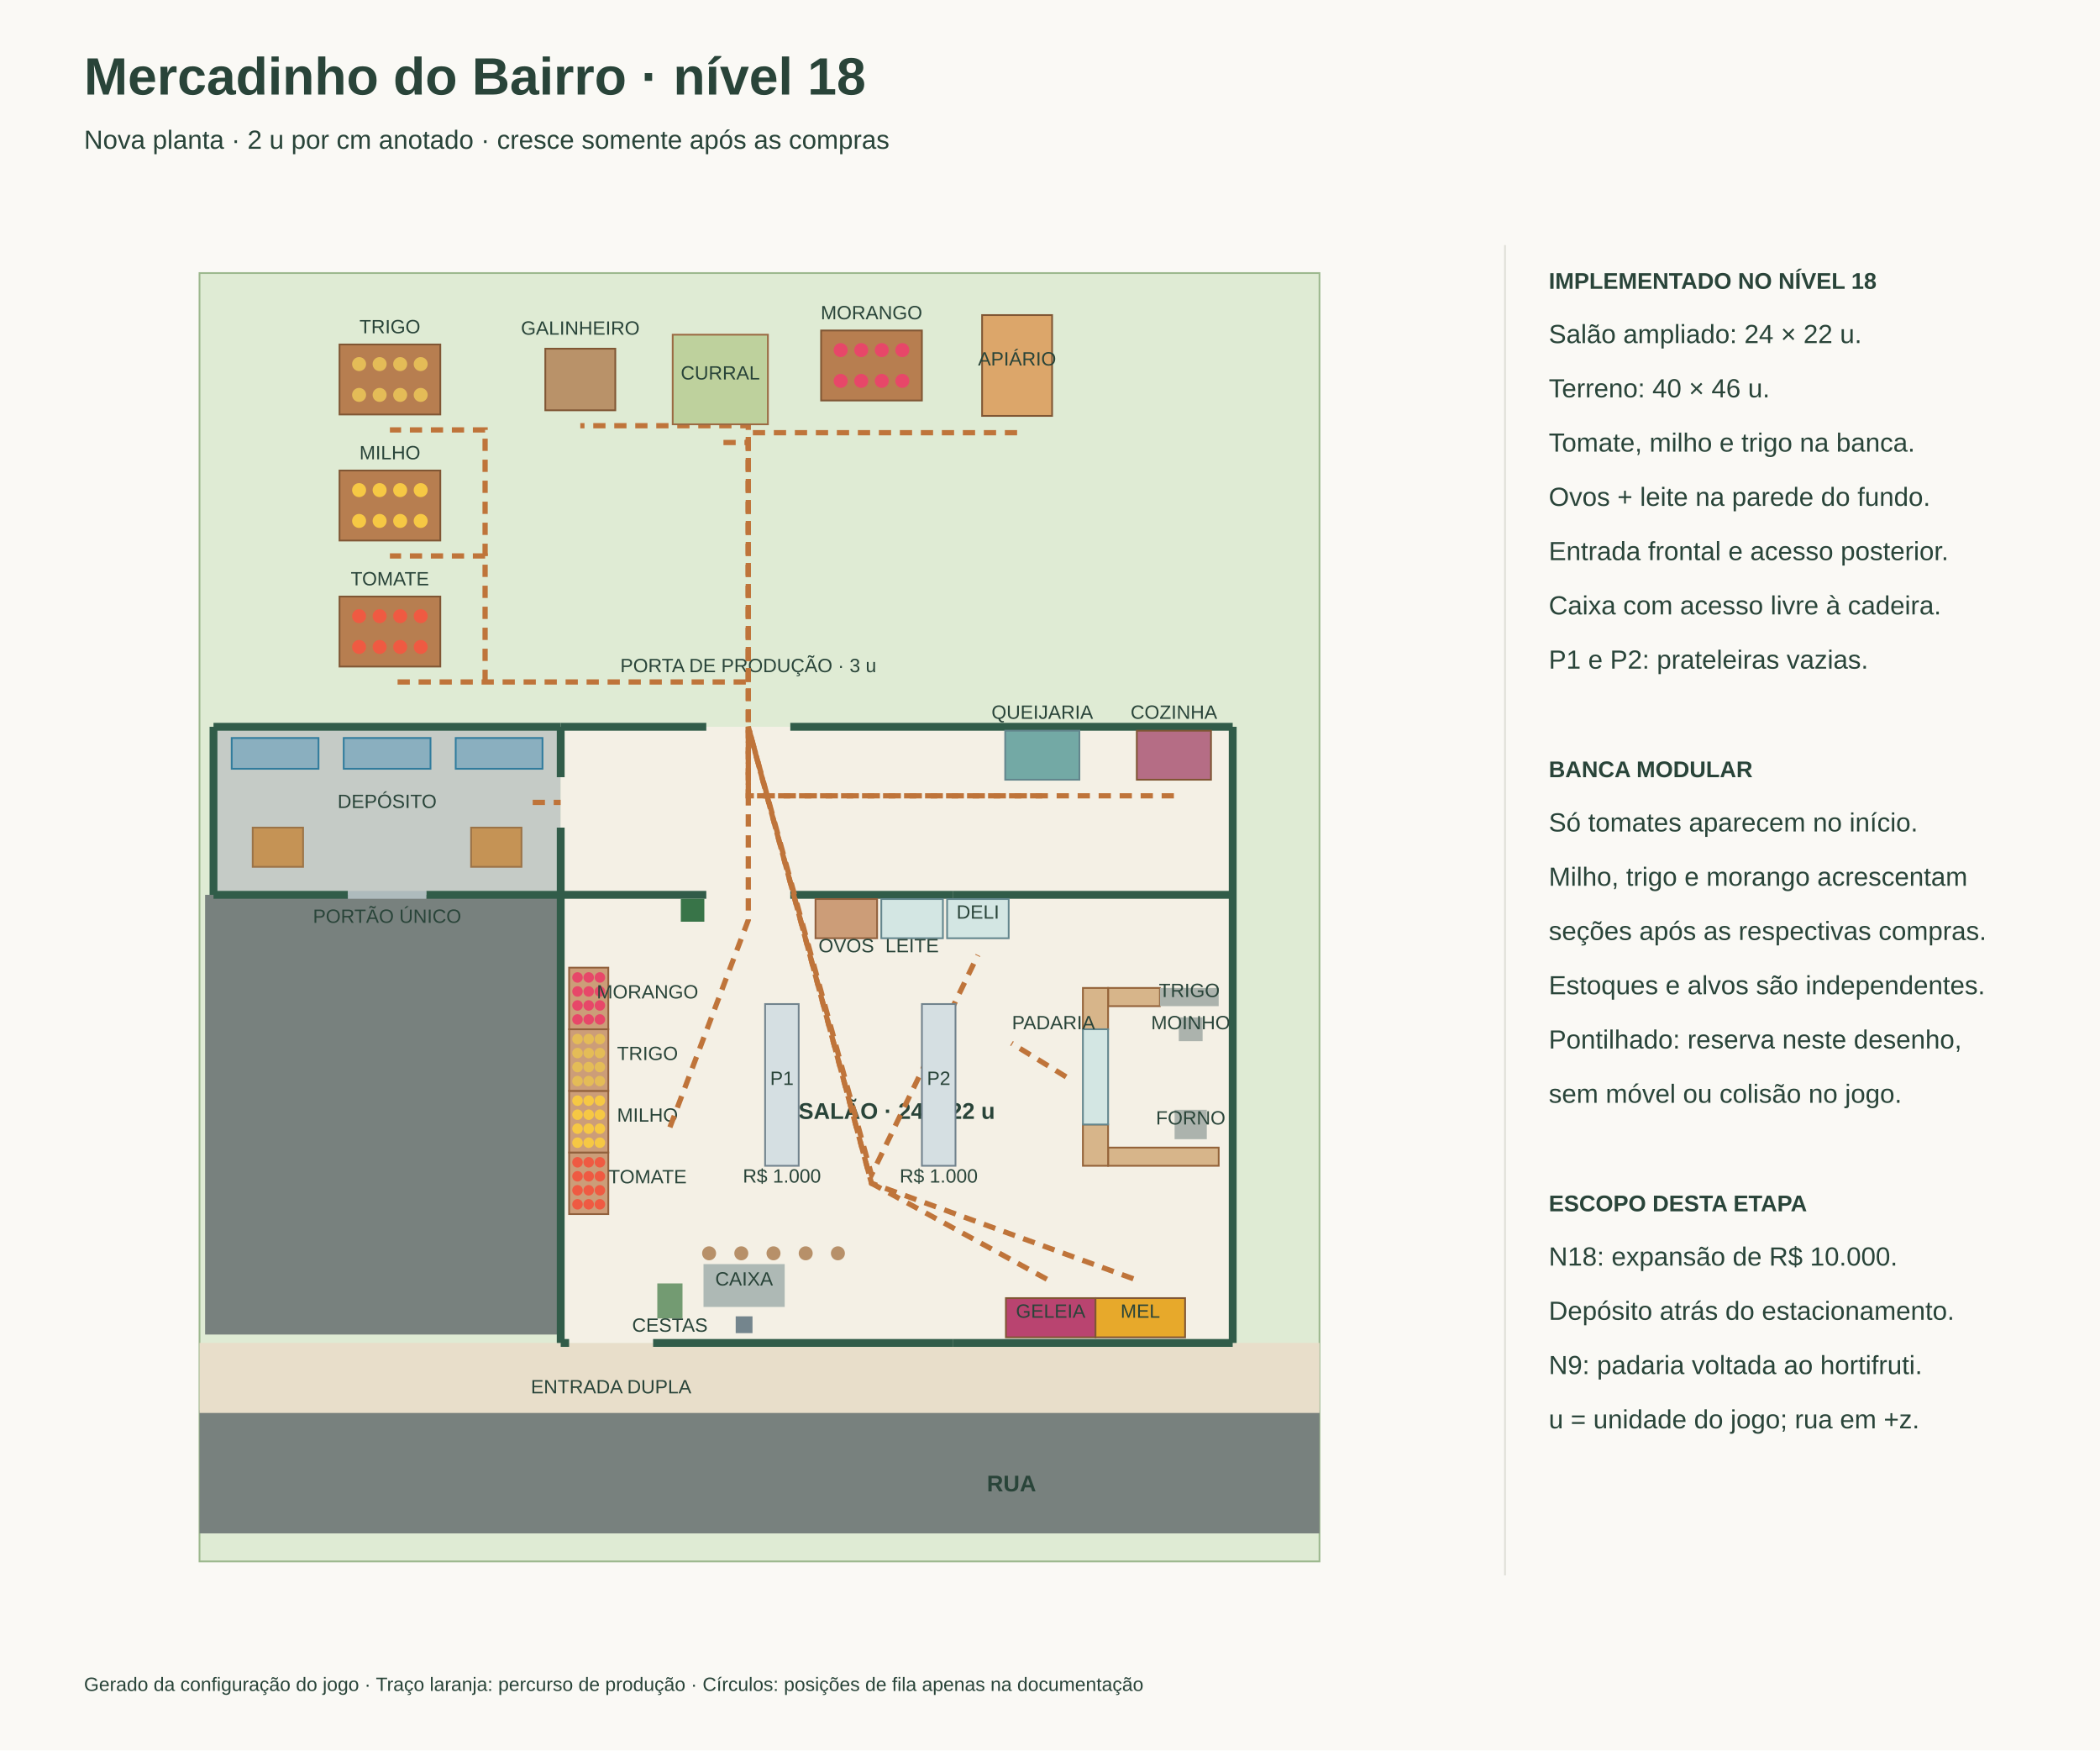
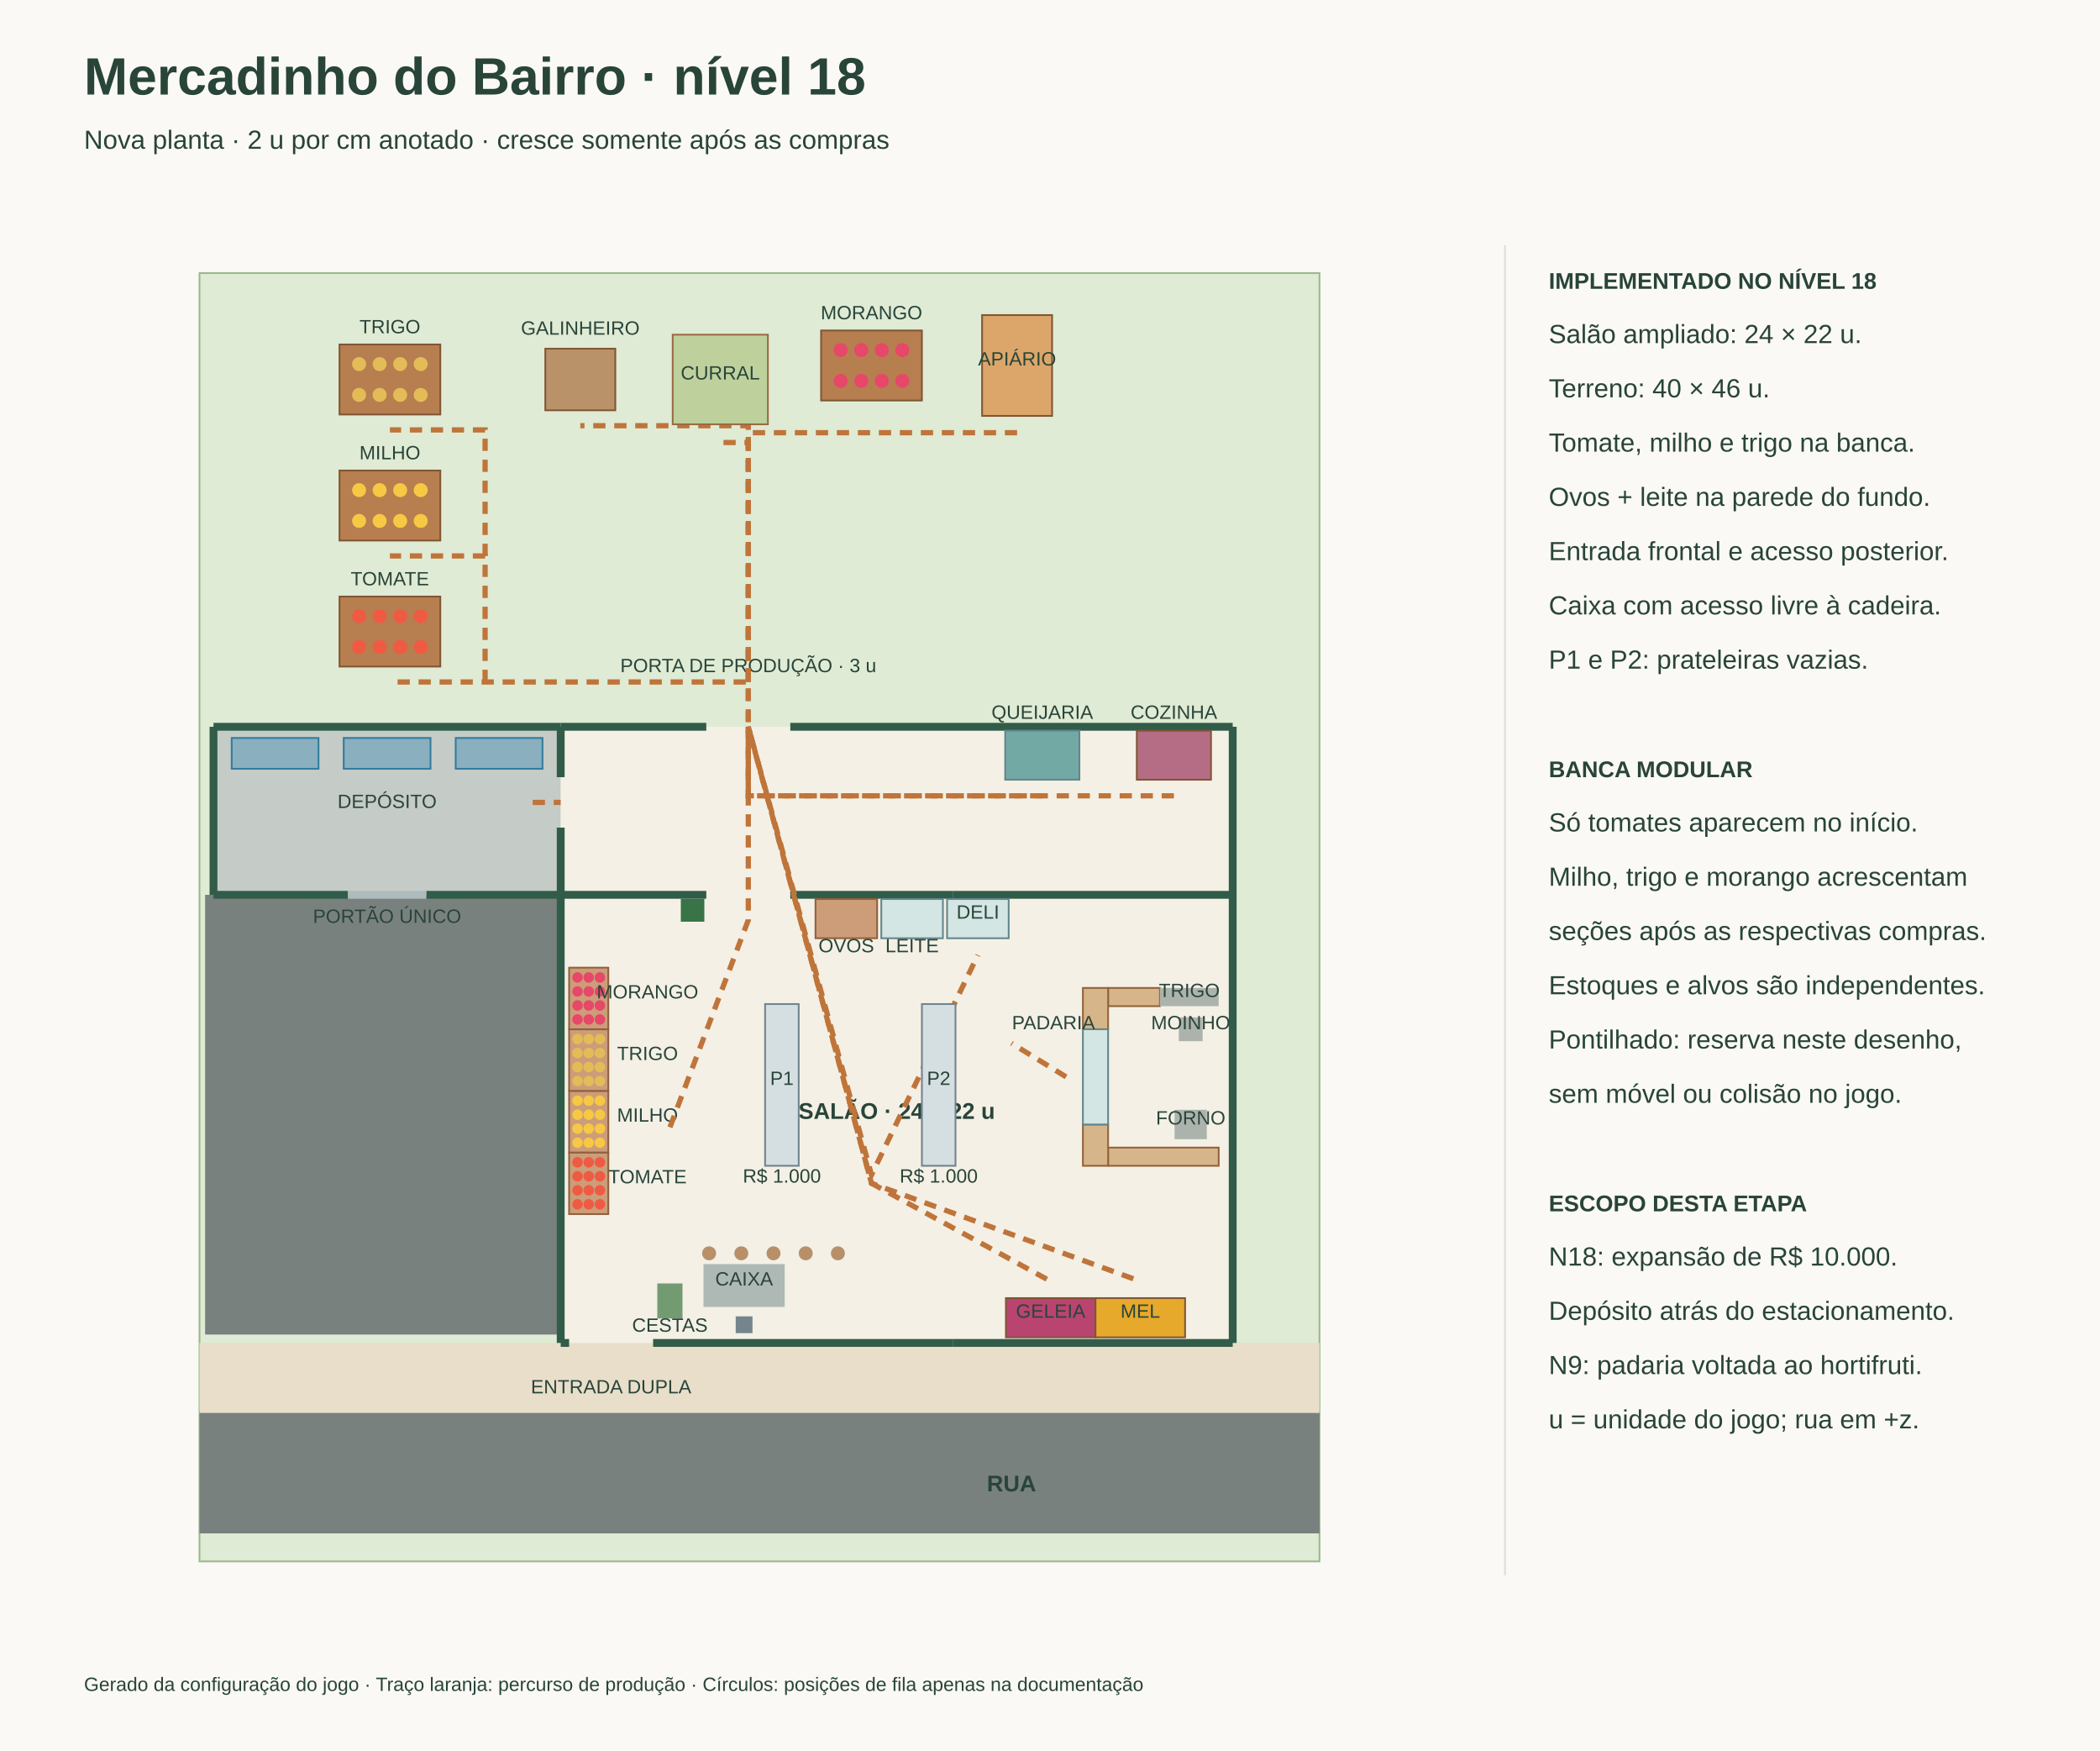
<svg xmlns="http://www.w3.org/2000/svg" width="1200" height="1000" viewBox="0 0 1200 1000" role="img" aria-labelledby="title desc">
  <style>text{font-family:Arial,sans-serif;fill:#294439}.title{font-size:30px;font-weight:bold}.label{font-size:13px;font-weight:bold}.note{font-size:15px}.small{font-size:11px}.wall{fill:#315c49}.route{fill:none;stroke:#bf743a;stroke-width:3;stroke-dasharray:7 5}</style>
  <rect width="1200" height="1000" fill="#faf9f5" />
  <text x="48" y="54" class="title">Mercadinho do Bairro · nível 18</text>
  <text x="48" y="85" class="note">Nova planta · 2 u por cm anotado · cresce somente após as compras</text>
  <rect x="114" y="156" width="640" height="736" fill="#dfebd4" stroke="#9cb88e" />
  <rect x="114" y="805.6" width="640" height="70.4" fill="#78817e" />
  <rect x="114" y="767.2" width="640" height="40" fill="#e8deca" />
  <text x="578" y="852" text-anchor="middle" class="label">RUA</text>
  <rect x="117.2" y="511.2" width="203.2" height="251.2" fill="#78817e" />
  <rect x="122" y="415.2" width="198.4" height="96" fill="#c5cbc6" />
  <rect x="122" y="412.96" width="198.4" height="4.48" fill="#315c49" />
  <rect x="119.76" y="415.2" width="4.48" height="96" fill="#315c49" />
  <rect x="122" y="508.96" width="76.8" height="4.48" fill="#315c49" />
  <rect x="243.6" y="508.96" width="76.8" height="4.48" fill="#315c49" />
  <rect x="132.4" y="421.6" width="49.6" height="17.6" fill="#8aafbf" stroke="#317c9d" />
  <rect x="196.4" y="421.6" width="49.6" height="17.6" fill="#8aafbf" stroke="#317c9d" />
  <rect x="260.4" y="421.6" width="49.6" height="17.6" fill="#8aafbf" stroke="#317c9d" />
-   <rect x="144.4" y="472.8" width="28.8" height="22.4" fill="#c59355" stroke="#9b7347" />
-   <rect x="269.2" y="472.8" width="28.8" height="22.4" fill="#c59355" stroke="#9b7347" />
  <rect x="198.8" y="508.96" width="44.8" height="4.48" fill="#aebbbd" />
  <text x="221.2" y="461.6" text-anchor="middle" class="small">DEPÓSITO</text>
  <text x="221.2" y="527.2" text-anchor="middle" class="small">PORTÃO ÚNICO</text>
  <path d="M304.4,458.4L336.4,458.4" class="route" />
  <text x="368.4" y="471.2" text-anchor="middle" class="small">PASSAGEM LIVRE</text>
  <rect x="320.4" y="415.2" width="384" height="352" fill="#f4f0e5" />
  <rect x="320.4" y="508.96" width="83.2" height="4.48" fill="#315c49" />
  <rect x="451.6" y="508.96" width="92.8" height="4.48" fill="#315c49" />
  <rect x="318.16" y="511.2" width="4.48" height="256" fill="#315c49" />
  <rect x="320.4" y="764.96" width="4.8" height="4.48" fill="#315c49" />
  <rect x="373.2" y="764.96" width="171.2" height="4.48" fill="#315c49" />
  <rect x="544.4" y="508.96" width="160" height="4.48" fill="#315c49" />
  <rect x="544.4" y="764.96" width="160" height="4.48" fill="#315c49" />
  <rect x="320.4" y="412.96" width="83.2" height="4.48" fill="#315c49" />
  <rect x="451.6" y="412.96" width="252.8" height="4.48" fill="#315c49" />
  <rect x="318.16" y="415.2" width="4.48" height="28.8" fill="#315c49" />
  <rect x="318.16" y="472.8" width="4.48" height="38.4" fill="#315c49" />
  <rect x="702.16" y="415.2" width="4.48" height="352" fill="#315c49" />
  <rect x="389.04" y="513.44" width="13.44" height="13.12" fill="#387448" />
  <rect x="375.6" y="733.2" width="14.4" height="20" fill="#739b72" />
  <text x="382.8" y="760.8" text-anchor="middle" class="small">CESTAS</text>
  <rect x="402" y="722.16" width="46.4" height="24.48" fill="#aeb9b5" />
  <text x="425.2" y="734.4" text-anchor="middle" class="small">CAIXA</text>
  <rect x="420.4" y="752" width="9.6" height="9.6" fill="#74858d" />
  <rect x="325.2" y="658.4" width="22.4" height="35.2" fill="#cc9d78" stroke="#91603c" />
  <circle cx="330" cy="664" r="3" fill="#ef5a42" />
  <circle cx="336.4" cy="664" r="3" fill="#ef5a42" />
  <circle cx="342.8" cy="664" r="3" fill="#ef5a42" />
  <circle cx="330" cy="672" r="3" fill="#ef5a42" />
  <circle cx="336.4" cy="672" r="3" fill="#ef5a42" />
  <circle cx="342.8" cy="672" r="3" fill="#ef5a42" />
  <circle cx="330" cy="680" r="3" fill="#ef5a42" />
  <circle cx="336.4" cy="680" r="3" fill="#ef5a42" />
  <circle cx="342.8" cy="680" r="3" fill="#ef5a42" />
  <circle cx="330" cy="688" r="3" fill="#ef5a42" />
  <circle cx="336.4" cy="688" r="3" fill="#ef5a42" />
  <circle cx="342.8" cy="688" r="3" fill="#ef5a42" />
  <text x="370" y="676" text-anchor="middle" class="small">TOMATE</text>
  <rect x="194" y="340.8" width="57.6" height="40" fill="#b77e50" stroke="#805634" />
  <circle cx="205.2" cy="352" r="4" fill="#ef5a42" />
  <circle cx="216.933" cy="352" r="4" fill="#ef5a42" />
  <circle cx="228.667" cy="352" r="4" fill="#ef5a42" />
  <circle cx="240.4" cy="352" r="4" fill="#ef5a42" />
  <circle cx="205.2" cy="369.6" r="4" fill="#ef5a42" />
  <circle cx="216.933" cy="369.6" r="4" fill="#ef5a42" />
  <circle cx="228.667" cy="369.6" r="4" fill="#ef5a42" />
  <circle cx="240.4" cy="369.6" r="4" fill="#ef5a42" />
  <text x="222.8" y="334.4" text-anchor="middle" class="small">TOMATE</text>
  <rect x="325.2" y="623.2" width="22.4" height="35.2" fill="#cc9d78" stroke="#91603c" />
  <circle cx="330" cy="628.8" r="3" fill="#f6c844" />
  <circle cx="336.4" cy="628.8" r="3" fill="#f6c844" />
  <circle cx="342.8" cy="628.8" r="3" fill="#f6c844" />
  <circle cx="330" cy="636.8" r="3" fill="#f6c844" />
  <circle cx="336.4" cy="636.8" r="3" fill="#f6c844" />
  <circle cx="342.8" cy="636.8" r="3" fill="#f6c844" />
  <circle cx="330" cy="644.8" r="3" fill="#f6c844" />
  <circle cx="336.4" cy="644.8" r="3" fill="#f6c844" />
  <circle cx="342.8" cy="644.8" r="3" fill="#f6c844" />
  <circle cx="330" cy="652.8" r="3" fill="#f6c844" />
  <circle cx="336.4" cy="652.8" r="3" fill="#f6c844" />
  <circle cx="342.8" cy="652.8" r="3" fill="#f6c844" />
  <text x="370" y="640.8" text-anchor="middle" class="small">MILHO</text>
  <rect x="194" y="268.8" width="57.6" height="40" fill="#b77e50" stroke="#805634" />
  <circle cx="205.2" cy="280" r="4" fill="#f6c844" />
  <circle cx="216.933" cy="280" r="4" fill="#f6c844" />
  <circle cx="228.667" cy="280" r="4" fill="#f6c844" />
  <circle cx="240.4" cy="280" r="4" fill="#f6c844" />
  <circle cx="205.2" cy="297.6" r="4" fill="#f6c844" />
  <circle cx="216.933" cy="297.6" r="4" fill="#f6c844" />
  <circle cx="228.667" cy="297.6" r="4" fill="#f6c844" />
  <circle cx="240.4" cy="297.6" r="4" fill="#f6c844" />
  <text x="222.8" y="262.4" text-anchor="middle" class="small">MILHO</text>
  <rect x="325.2" y="588" width="22.4" height="35.2" fill="#cc9d78" stroke="#91603c" />
  <circle cx="330" cy="593.6" r="3" fill="#e4bc57" />
  <circle cx="336.4" cy="593.6" r="3" fill="#e4bc57" />
  <circle cx="342.8" cy="593.6" r="3" fill="#e4bc57" />
  <circle cx="330" cy="601.6" r="3" fill="#e4bc57" />
  <circle cx="336.4" cy="601.6" r="3" fill="#e4bc57" />
  <circle cx="342.8" cy="601.6" r="3" fill="#e4bc57" />
  <circle cx="330" cy="609.6" r="3" fill="#e4bc57" />
  <circle cx="336.4" cy="609.6" r="3" fill="#e4bc57" />
  <circle cx="342.8" cy="609.6" r="3" fill="#e4bc57" />
  <circle cx="330" cy="617.6" r="3" fill="#e4bc57" />
  <circle cx="336.4" cy="617.6" r="3" fill="#e4bc57" />
  <circle cx="342.8" cy="617.6" r="3" fill="#e4bc57" />
  <text x="370" y="605.6" text-anchor="middle" class="small">TRIGO</text>
  <rect x="194" y="196.8" width="57.6" height="40" fill="#b77e50" stroke="#805634" />
  <circle cx="205.2" cy="208" r="4" fill="#e4bc57" />
  <circle cx="216.933" cy="208" r="4" fill="#e4bc57" />
  <circle cx="228.667" cy="208" r="4" fill="#e4bc57" />
  <circle cx="240.4" cy="208" r="4" fill="#e4bc57" />
  <circle cx="205.2" cy="225.6" r="4" fill="#e4bc57" />
  <circle cx="216.933" cy="225.6" r="4" fill="#e4bc57" />
  <circle cx="228.667" cy="225.6" r="4" fill="#e4bc57" />
  <circle cx="240.4" cy="225.6" r="4" fill="#e4bc57" />
  <text x="222.8" y="190.4" text-anchor="middle" class="small">TRIGO</text>
  <rect x="325.2" y="552.8" width="22.4" height="35.2" fill="#cc9d78" stroke="#91603c" />
  <circle cx="330" cy="558.4" r="3" fill="#e74769" />
  <circle cx="336.4" cy="558.4" r="3" fill="#e74769" />
  <circle cx="342.8" cy="558.4" r="3" fill="#e74769" />
  <circle cx="330" cy="566.4" r="3" fill="#e74769" />
  <circle cx="336.4" cy="566.4" r="3" fill="#e74769" />
  <circle cx="342.8" cy="566.4" r="3" fill="#e74769" />
  <circle cx="330" cy="574.4" r="3" fill="#e74769" />
  <circle cx="336.4" cy="574.4" r="3" fill="#e74769" />
  <circle cx="342.8" cy="574.4" r="3" fill="#e74769" />
  <circle cx="330" cy="582.4" r="3" fill="#e74769" />
  <circle cx="336.4" cy="582.4" r="3" fill="#e74769" />
  <circle cx="342.8" cy="582.4" r="3" fill="#e74769" />
  <text x="370" y="570.4" text-anchor="middle" class="small">MORANGO</text>
  <rect x="469.2" y="188.8" width="57.6" height="40" fill="#b77e50" stroke="#805634" />
  <circle cx="480.4" cy="200" r="4" fill="#e74769" />
  <circle cx="492.133" cy="200" r="4" fill="#e74769" />
  <circle cx="503.867" cy="200" r="4" fill="#e74769" />
  <circle cx="515.6" cy="200" r="4" fill="#e74769" />
  <circle cx="480.4" cy="217.6" r="4" fill="#e74769" />
  <circle cx="492.133" cy="217.6" r="4" fill="#e74769" />
  <circle cx="503.867" cy="217.6" r="4" fill="#e74769" />
  <circle cx="515.6" cy="217.6" r="4" fill="#e74769" />
  <text x="498" y="182.4" text-anchor="middle" class="small">MORANGO</text>
  <path d="M382.8,644L427.6,525.6L427.6,389.6L222.8,389.6" class="route" />
  <path d="M277.2,317.6L277.2,245.6L222.8,245.6" class="route" />
  <path d="M277.2,389.6L277.2,317.6L222.8,317.6" class="route" />
  <rect x="466" y="513.6" width="35.2" height="22.4" fill="#cc9d78" stroke="#91603c" />
  <text x="483.6" y="544" text-anchor="middle" class="small">OVOS</text>
  <rect x="311.6" y="199.2" width="40" height="35.2" fill="#b99269" stroke="#805634" />
  <text x="331.6" y="191.2" text-anchor="middle" class="small">GALINHEIRO</text>
  <path d="M427.6,389.6L427.6,243.2L331.6,243.2" class="route" />
  <text x="427.6" y="384" text-anchor="middle" class="small">PORTA DE PRODUÇÃO · 3 u</text>
  <rect x="503.6" y="513.6" width="35.2" height="22.4" fill="#d3e6e3" stroke="#63868d" />
  <text x="521.2" y="544" text-anchor="middle" class="small">LEITE</text>
  <rect x="384.4" y="191.2" width="54.4" height="51.2" fill="#bed19d" stroke="#9b6a43" />
  <text x="411.6" y="216.8" text-anchor="middle" class="small">CURRAL</text>
  <path d="M427.6,389.6L427.6,252.8L411.6,252.8" class="route" />
  <text x="349.2" y="796" text-anchor="middle" class="small">ENTRADA DUPLA</text>
  <circle cx="405.2" cy="716" r="4" fill="#b79069" />
  <circle cx="423.6" cy="716" r="4" fill="#b79069" />
  <circle cx="442" cy="716" r="4" fill="#b79069" />
  <circle cx="460.4" cy="716" r="4" fill="#b79069" />
  <circle cx="478.8" cy="716" r="4" fill="#b79069" />
  <text x="512.4" y="639.2" text-anchor="middle" class="label">SALÃO · 24 × 22 u</text>
  <rect x="633.2" y="655.6" width="63.2" height="10.4" fill="#d7b58a" stroke="#936238" />
  <rect x="633.2" y="564.4" width="29.6" height="10.4" fill="#d7b58a" stroke="#936238" />
  <rect x="618.8" y="564.4" width="14.4" height="23.6" fill="#d7b58a" stroke="#936238" />
  <rect x="618.8" y="642.4" width="14.4" height="23.6" fill="#d7b58a" stroke="#936238" />
  <rect x="618.8" y="588" width="14.4" height="54.4" fill="#d3e6e3" stroke="#63868d" />
  <rect x="662.8" y="564.4" width="33.6" height="10.4" fill="#acb3ad" />
  <text x="679.6" y="569.6" text-anchor="middle" class="small">TRIGO</text>
  <rect x="673.6" y="581.2" width="13.6" height="13.6" fill="#acb3ad" />
  <text x="680.4" y="588" text-anchor="middle" class="small">MOINHO</text>
  <rect x="671.2" y="634" width="18.4" height="16.8" fill="#acb3ad" />
  <text x="680.4" y="642.4" text-anchor="middle" class="small">FORNO</text>
  <text x="602" y="588" text-anchor="middle" class="small">PADARIA</text>
  <path d="M609.2,615.2L578,596" class="route" />
  <rect x="649.6" y="417.44" width="42.4" height="28" fill="#b56d85" stroke="#805634" />
  <text x="670.8" y="410.64" text-anchor="middle" class="small">COZINHA</text>
  <rect x="574.8" y="741.6" width="51.2" height="22.4" fill="#b94470" stroke="#805634" />
  <text x="600.4" y="752.8" text-anchor="middle" class="small">GELEIA</text>
  <path d="M670.8,454.64L427.6,454.64L427.6,415.2L498,676L600.4,732" class="route" />
  <rect x="574.4" y="417.44" width="42.4" height="28" fill="#73a9a5" stroke="#63868d" />
  <text x="595.6" y="410.64" text-anchor="middle" class="small">QUEIJARIA</text>
  <rect x="541.2" y="513.6" width="35.2" height="22.4" fill="#d3e6e3" stroke="#63868d" />
  <text x="558.8" y="524.8" text-anchor="middle" class="small">DELI</text>
  <path d="M595.6,454.64L427.6,454.64L427.6,415.2L498,671.2L558.8,545.6" class="route" />
  <rect x="561.2" y="180" width="40" height="57.6" fill="#dca66a" stroke="#805634" />
  <text x="581.2" y="208.8" text-anchor="middle" class="small">APIÁRIO</text>
  <rect x="626" y="741.6" width="51.2" height="22.4" fill="#e7a92b" stroke="#805634" />
  <text x="651.6" y="752.8" text-anchor="middle" class="small">MEL</text>
  <path d="M581.2,247.2L427.6,247.2L427.6,415.2L498,676L651.6,732" class="route" />
  <rect x="437.2" y="573.6" width="19.2" height="92.4" fill="#d5dfe2" stroke="#71838d" />
  <text x="446.8" y="619.8" text-anchor="middle" class="small">P1</text>
  <text x="446.8" y="675.6" text-anchor="middle" class="small">R$ 1.000</text>
  <rect x="526.8" y="573.6" width="19.2" height="92.4" fill="#d5dfe2" stroke="#71838d" />
  <text x="536.4" y="619.8" text-anchor="middle" class="small">P2</text>
  <text x="536.4" y="675.6" text-anchor="middle" class="small">R$ 1.000</text>
  <path d="M860 140V900" stroke="#dedfd7" />
  <text x="885" y="165" class="label">IMPLEMENTADO NO NÍVEL 18</text>
  <text x="885" y="196" class="note">Salão ampliado: 24 × 22 u.</text>
  <text x="885" y="227" class="note">Terreno: 40 × 46 u.</text>
  <text x="885" y="258" class="note">Tomate, milho e trigo na banca.</text>
  <text x="885" y="289" class="note">Ovos + leite na parede do fundo.</text>
  <text x="885" y="320" class="note">Entrada frontal e acesso posterior.</text>
  <text x="885" y="351" class="note">Caixa com acesso livre à cadeira.</text>
  <text x="885" y="382" class="note">P1 e P2: prateleiras vazias.</text>
  <text x="885" y="413" class="note" />
  <text x="885" y="444" class="label">BANCA MODULAR</text>
  <text x="885" y="475" class="note">Só tomates aparecem no início.</text>
  <text x="885" y="506" class="note">Milho, trigo e morango acrescentam</text>
  <text x="885" y="537" class="note">seções após as respectivas compras.</text>
  <text x="885" y="568" class="note">Estoques e alvos são independentes.</text>
  <text x="885" y="599" class="note">Pontilhado: reserva neste desenho,</text>
  <text x="885" y="630" class="note">sem móvel ou colisão no jogo.</text>
  <text x="885" y="661" class="note" />
  <text x="885" y="692" class="label">ESCOPO DESTA ETAPA</text>
  <text x="885" y="723" class="note">N18: expansão de R$ 10.000.</text>
  <text x="885" y="754" class="note">Depósito atrás do estacionamento.</text>
  <text x="885" y="785" class="note">N9: padaria voltada ao hortifruti.</text>
  <text x="885" y="816" class="note">u = unidade do jogo; rua em +z.</text>
  <text x="48" y="966" class="small">Gerado da configuração do jogo · Traço laranja: percurso de produção · Círculos: posições de fila apenas na documentação</text>
</svg>
